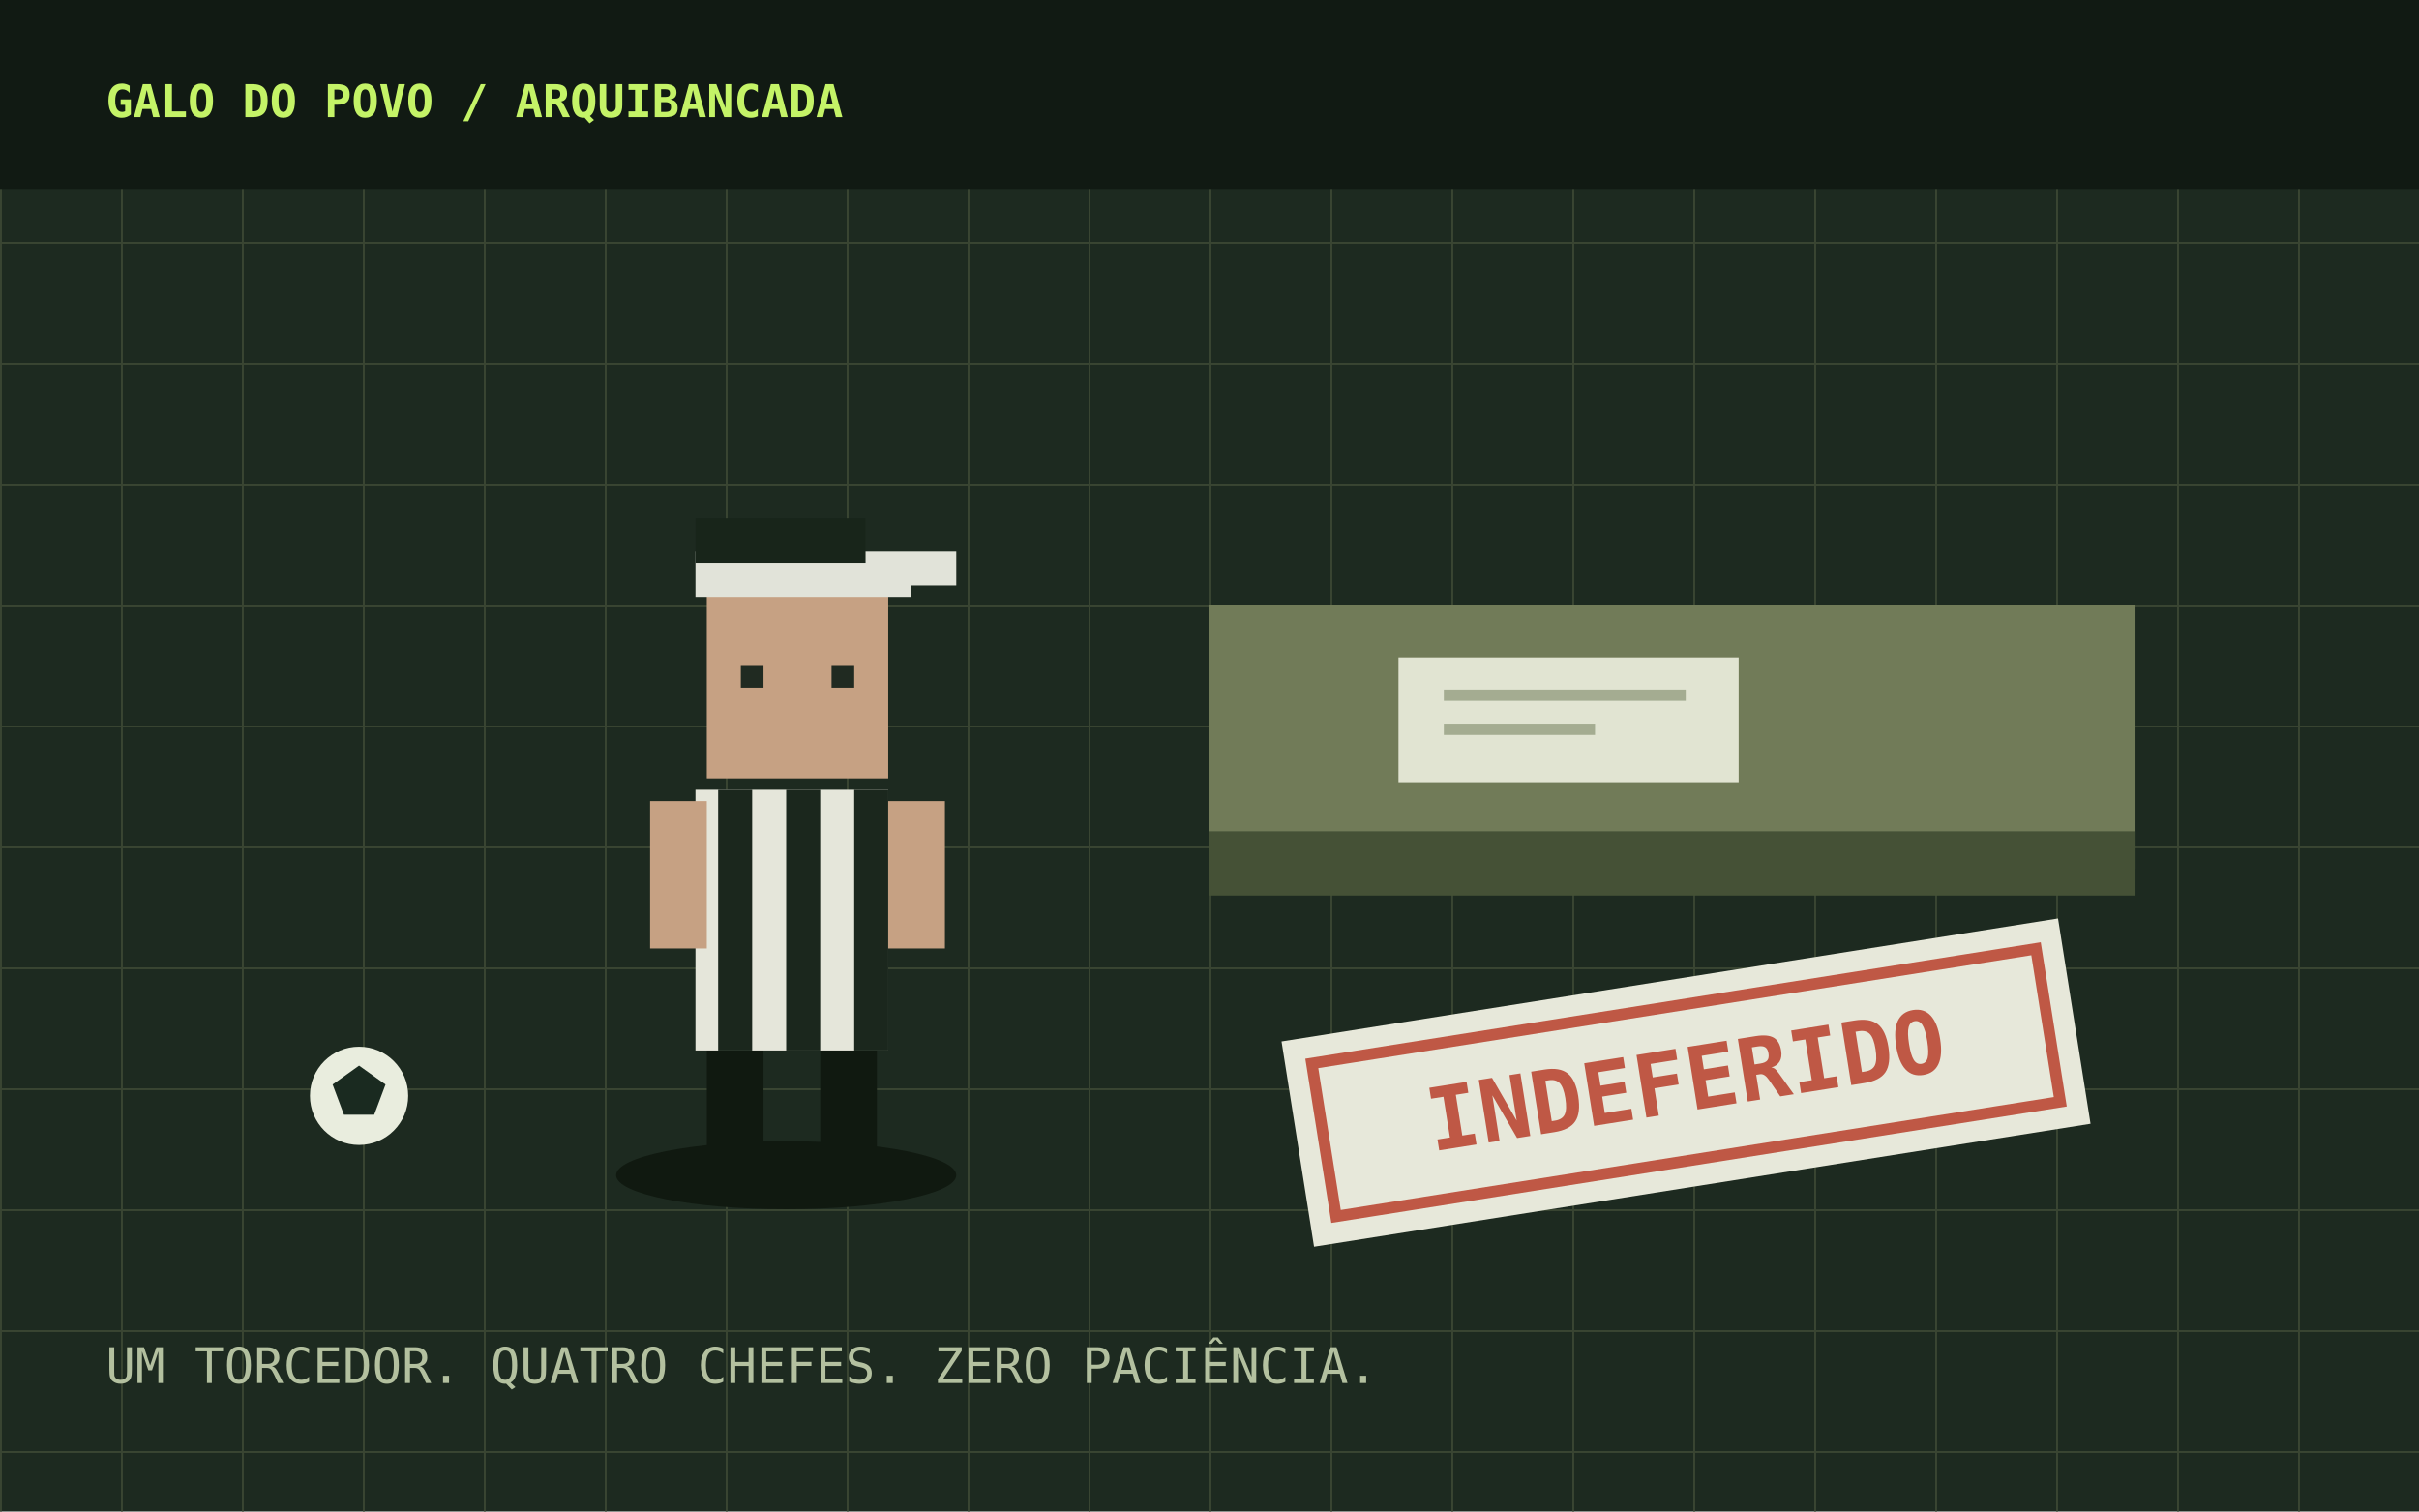
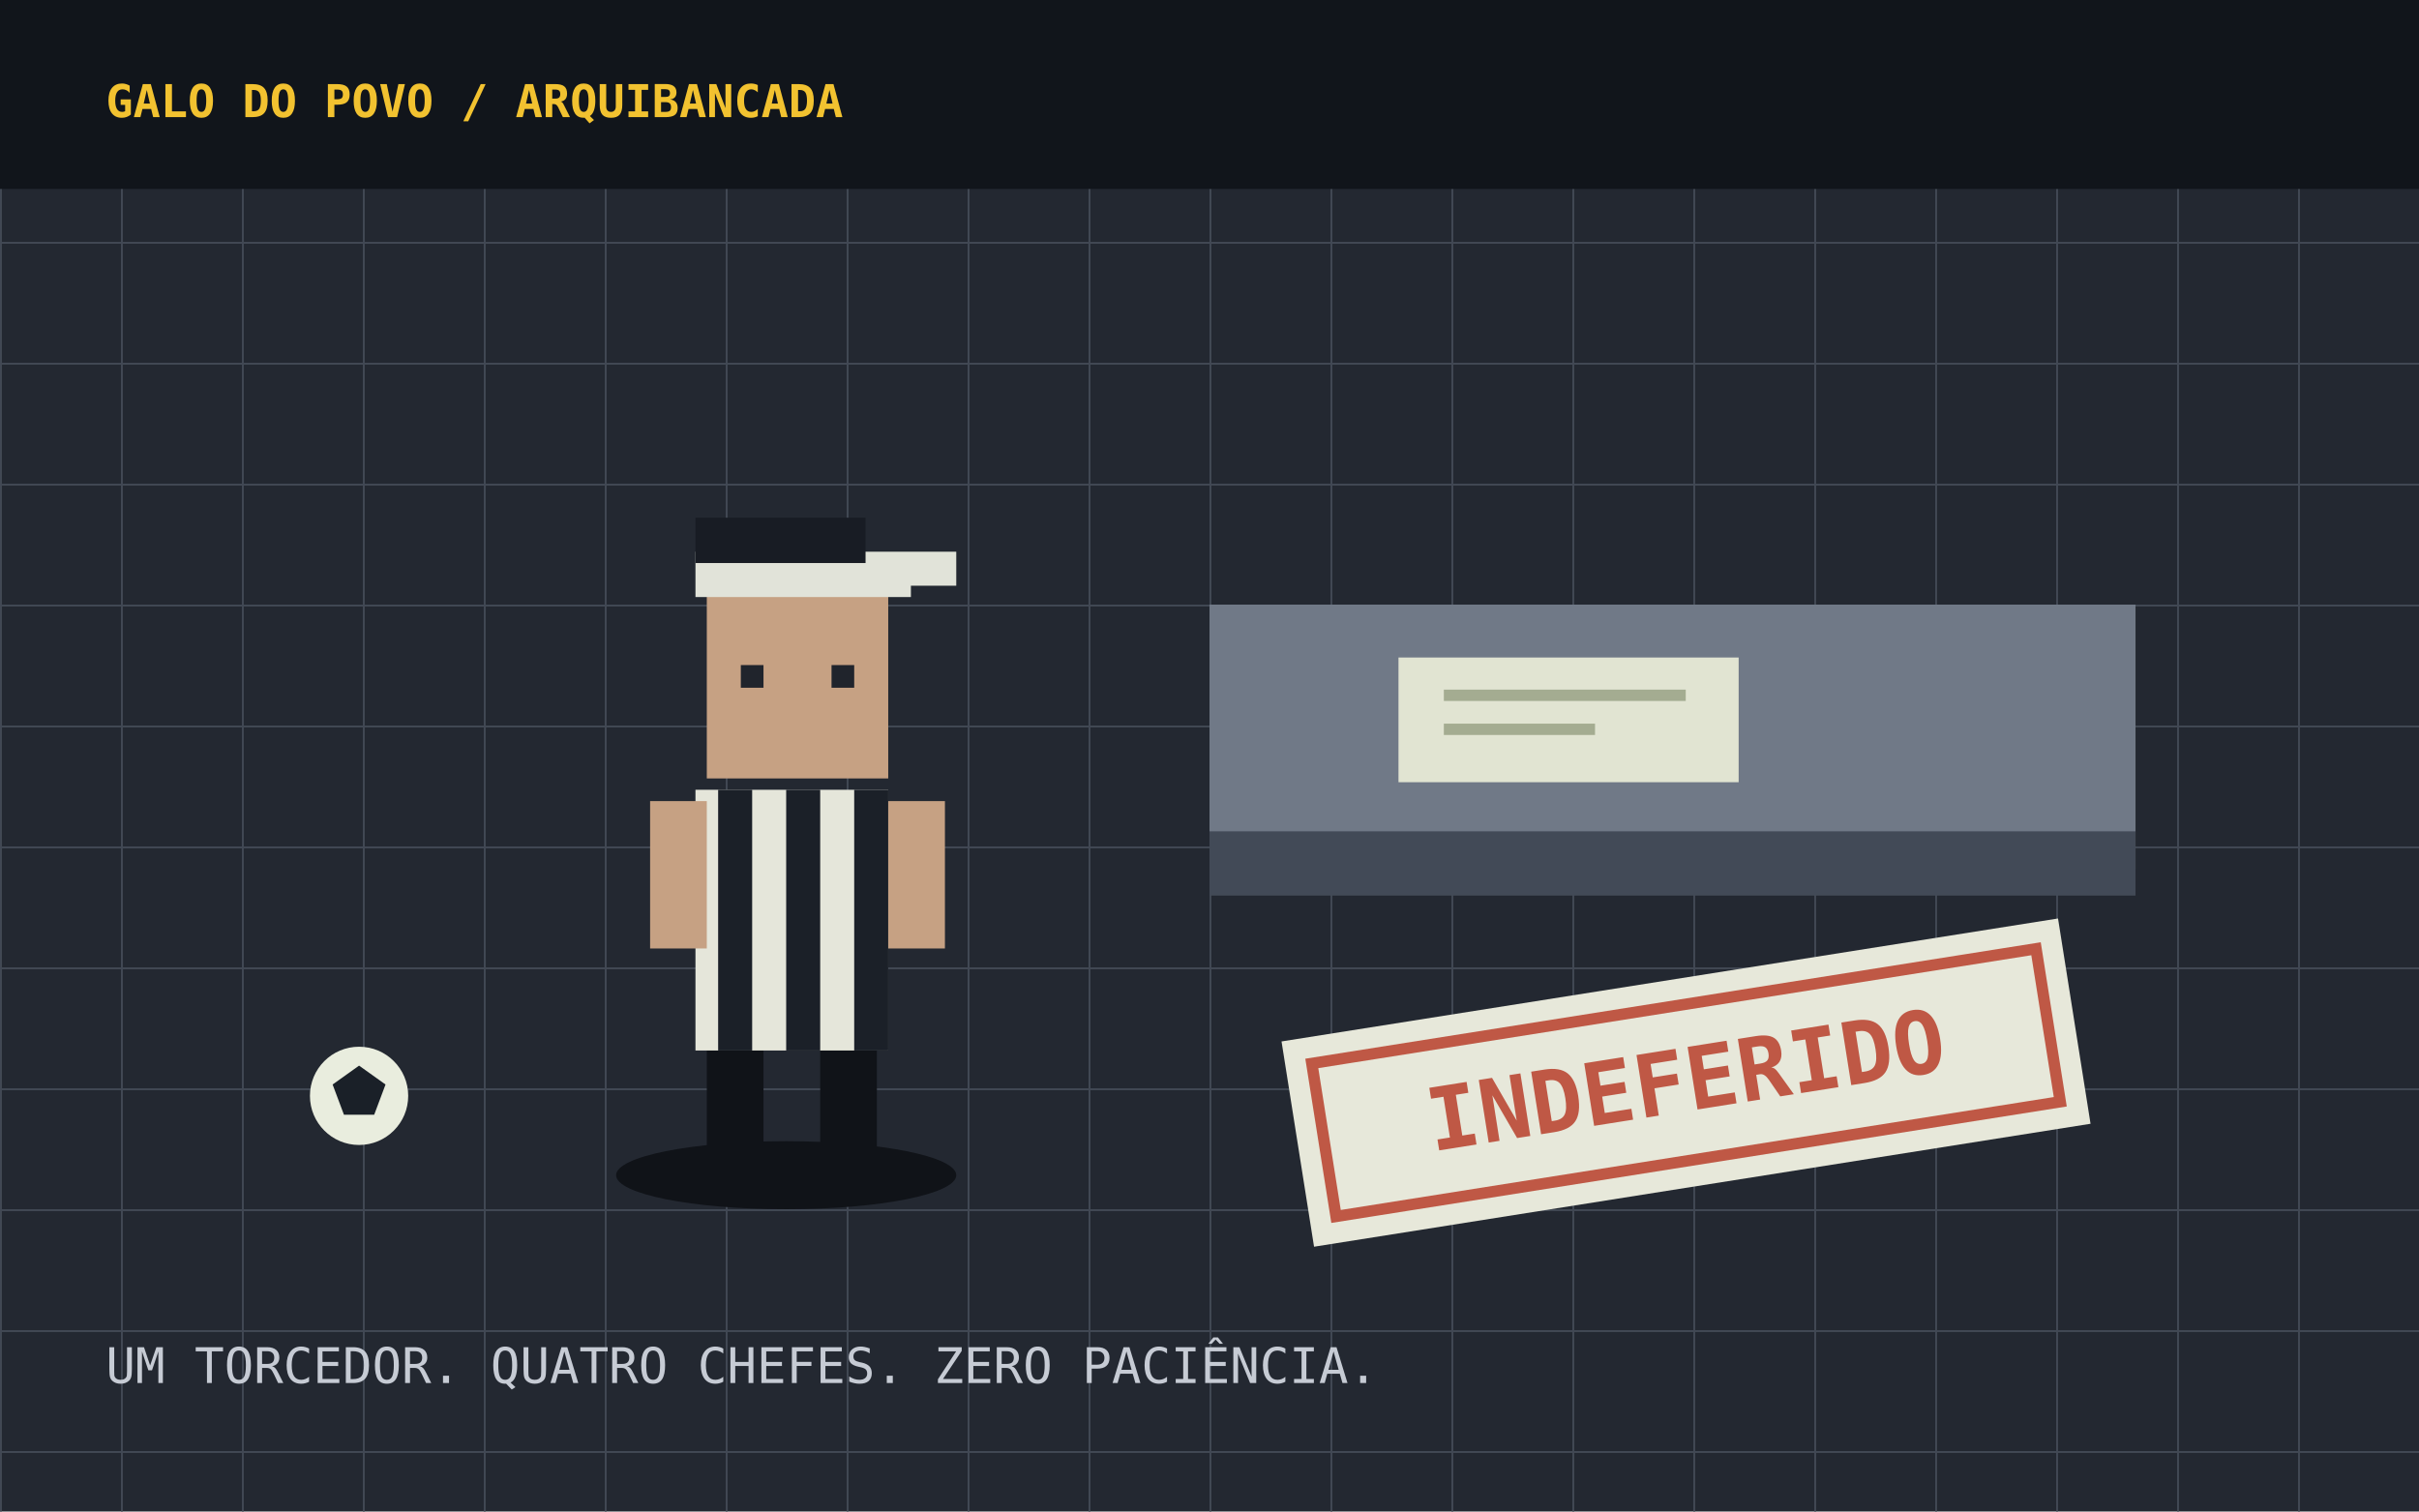
<svg xmlns="http://www.w3.org/2000/svg" width="640" height="400" viewBox="0 0 640 400">
  <defs>
    <pattern id="floor" width="32" height="32" patternUnits="userSpaceOnUse">
-       <path d="M32 0H0V32" fill="none" stroke="#394532" stroke-width="1" />
+       <path d="M32 0H0V32" fill="none" stroke="#414854" stroke-width="1" />
    </pattern>
  </defs>
-   <rect width="640" height="400" fill="#1d2a20" />
+   <rect width="640" height="400" fill="#232831" />
  <rect width="640" height="400" fill="url(#floor)" />
-   <rect x="0" y="0" width="640" height="50" fill="#111a13" />
-   <text x="28" y="31" fill="#c4f367" font-family="monospace" font-size="12" font-weight="bold">GALO DO POVO / ARQUIBANCADA</text>
-   <rect x="320" y="160" width="245" height="70" fill="#717b58" />
-   <rect x="320" y="220" width="245" height="17" fill="#455136" />
+   <rect x="0" y="0" width="640" height="50" fill="#11151b" />
+   <text x="28" y="31" fill="#f2c230" font-family="monospace" font-size="12" font-weight="bold">GALO DO POVO / ARQUIBANCADA</text>
+   <rect x="320" y="160" width="245" height="70" fill="#707987" />
+   <rect x="320" y="220" width="245" height="17" fill="#424a57" />
  <rect x="370" y="174" width="90" height="33" fill="#e1e4d2" />
  <path d="M382 184h64m-64 9h40" stroke="#a4ac91" stroke-width="3" />
  <g transform="translate(208 224) scale(3)">
-     <ellipse cy="29" rx="15" ry="3" fill="#101910" />
-     <path d="M-7 17h5v10h-5zm10 0h5v10H3" fill="#101910" />
+     <ellipse cy="29" rx="15" ry="3" fill="#101318" />
+     <path d="M-7 17h5v10h-5zm10 0h5v10H3" fill="#101318" />
    <path d="M-8-5H9v23H-8" fill="#e5e6da" />
-     <path d="M-6-5h3v23h-3m6-23h3v23H0m6-23h3v23H6" fill="#1b271d" />
+     <path d="M-6-5h3v23h-3m6-23h3v23H0m6-23h3v23H6" fill="#1b2028" />
    <path d="M-12-4h5V9h-5M9-4h5V9H9" fill="#c6a183" />
    <path d="M-7-23H9v17H-7" fill="#c6a183" />
    <path d="M-8-26h19v4H-8M6-26h9v3H6" fill="#e1e3d9" />
-     <path d="M-8-29H7v4H-8" fill="#18251a" />
-     <path d="M-4-16h2v2h-2m8-2h2v2H4" fill="#202a21" />
+     <path d="M-8-29H7v4H-8" fill="#181c24" />
+     <path d="M-4-16h2v2h-2m8-2h2v2H4" fill="#20242c" />
  </g>
  <circle cx="95" cy="290" r="13" fill="#e9edde" />
-   <path d="m95 282 7 5-3 8h-8l-3-8z" fill="#1a2a20" />
+   <path d="m95 282 7 5-3 8h-8l-3-8z" fill="#1a2028" />
  <g transform="rotate(-9 446 286)">
    <rect x="342" y="259" width="208" height="55" fill="#e7e8da" />
    <rect x="349" y="266" width="194" height="41" fill="none" stroke="#bf5845" stroke-width="3" />
    <text x="446" y="294" text-anchor="middle" font-family="monospace" font-size="23" font-weight="bold" fill="#bf5845">INDEFERIDO</text>
  </g>
-   <text x="28" y="366" font-family="monospace" font-size="13" fill="#b3c09f">UM TORCEDOR. QUATRO CHEFES. ZERO PACIÊNCIA.</text>
+   <text x="28" y="366" font-family="monospace" font-size="13" fill="#c6cbd4">UM TORCEDOR. QUATRO CHEFES. ZERO PACIÊNCIA.</text>
</svg>
